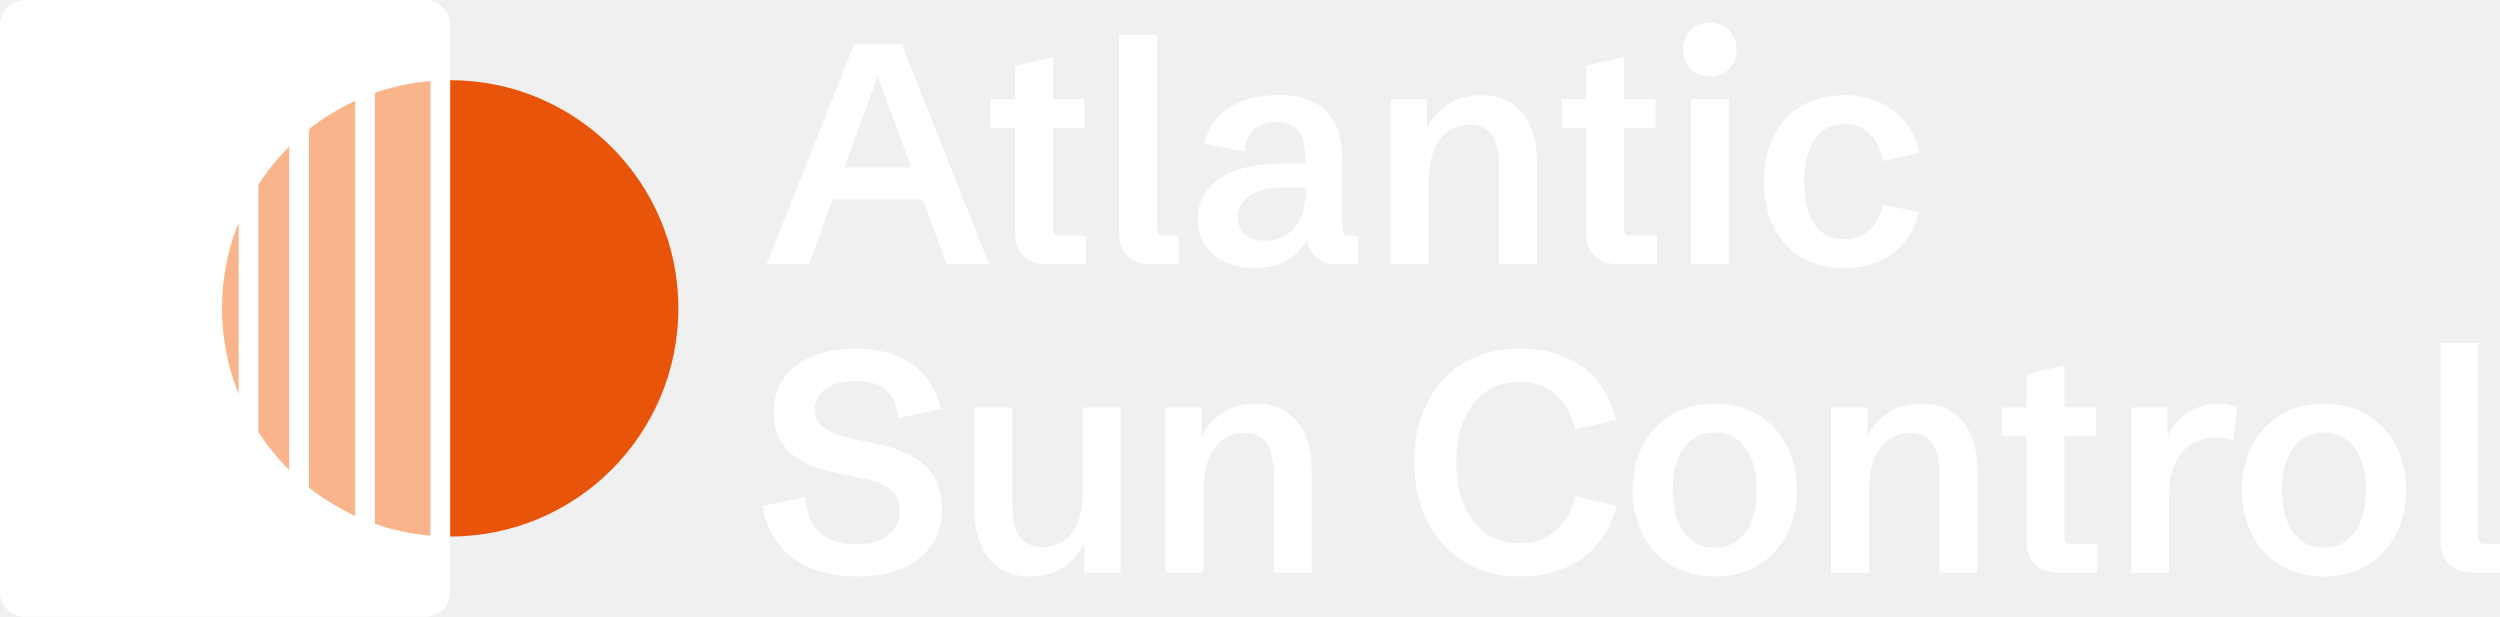
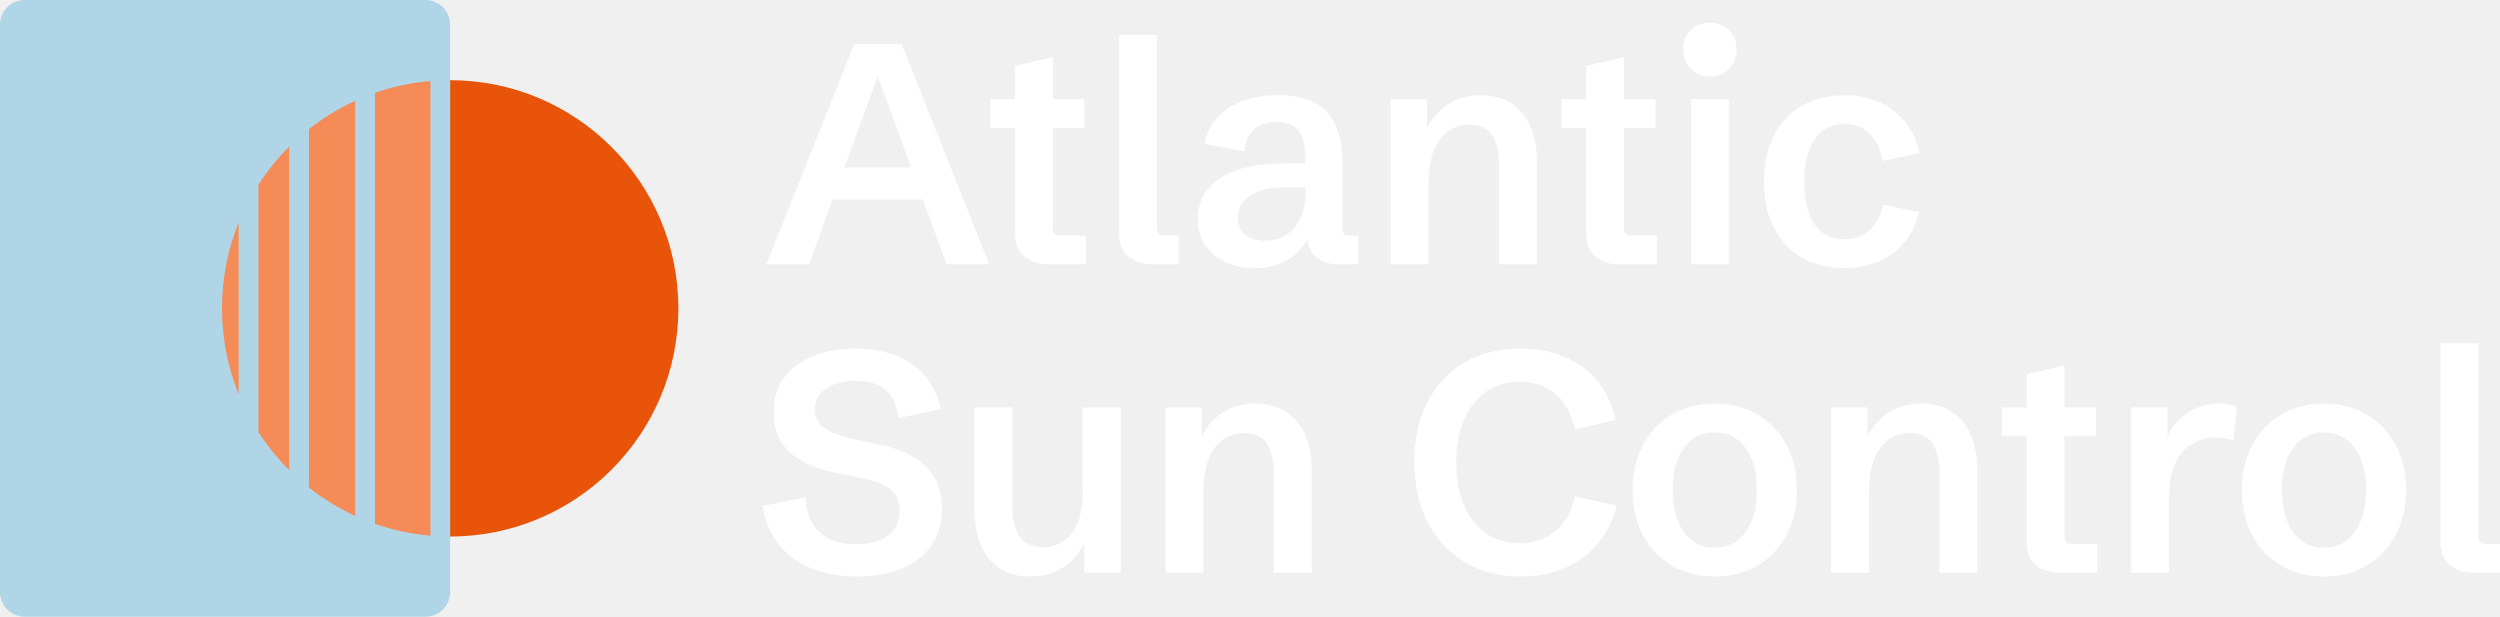
<svg xmlns="http://www.w3.org/2000/svg" width="945.92" height="233.33" viewBox="0 -16.67 945.92 233.33" role="img" aria-label="Atlantic Sun Control">
  <path fill="#E8540A" d="M256.67 100C256.67 147.68 218.01 186.33 170.33 186.33C122.65 186.33 84 147.68 84 100C84 52.32 122.65 13.67 170.33 13.67C218.01 13.67 256.67 52.32 256.67 100Z" />
-   <path fill="#FFFFFF" d="M9.33 -16.67H161C166.15 -16.67 170.33 -12.49 170.33 -7.33V207.33C170.33 212.49 166.15 216.67 161 216.67H9.33C4.18 216.67 0 212.49 0 207.33V-7.33C0 -12.49 4.18 -16.67 9.33 -16.67Z" />
-   <path fill="#F9B48C" d="M162.87 186.01C155.57 185.39 148.53 183.86 141.87 181.53V18.47C148.53 16.14 155.57 14.61 162.87 13.99V186.01ZM134.4 178.52C128.13 175.65 122.26 172.04 116.9 167.82V32.18C122.26 27.96 128.13 24.35 134.4 21.48V178.52ZM109.43 161.19C105.05 156.83 101.14 152 97.77 146.79V53.21C101.14 48 105.05 43.17 109.43 38.81V161.19ZM90.3 67.56V132.44C86.24 122.42 84 111.47 84 100C84 88.53 86.24 77.58 90.3 67.56Z" />
+   <path fill="#AFD5E6" d="M9.33 -16.67H161C166.15 -16.67 170.33 -12.49 170.33 -7.33V207.33C170.33 212.49 166.15 216.67 161 216.67H9.33C4.18 216.67 0 212.49 0 207.33V-7.33C0 -12.49 4.18 -16.67 9.33 -16.67Z" />
+   <path fill="#F58B57" d="M162.87 186.01C155.57 185.39 148.53 183.86 141.87 181.53V18.47C148.53 16.14 155.57 14.61 162.87 13.99V186.01ZM134.4 178.52C128.13 175.65 122.26 172.04 116.9 167.82V32.18C122.26 27.96 128.13 24.35 134.4 21.48V178.52ZM109.43 161.19C105.05 156.83 101.14 152 97.77 146.79V53.21C101.14 48 105.05 43.17 109.43 38.81V161.19ZM90.3 67.56V132.44C86.24 122.42 84 111.47 84 100C84 88.53 86.24 77.58 90.3 67.56Z" />
  <g fill="#FFFFFF">
    <path transform="translate(289.25 83.33)" d="M0.75 0 33.97 -83.33H51.91L85.01 0H68.92L42.88 -71.18L16.84 0ZM20.54 -24.54V-36.63H65.1V-24.54ZM107.23 0Q101.56 0 98.21 -3.04Q94.85 -6.08 94.85 -11.4V-51.62H85.47V-62.5H94.85V-75.06L109.14 -78.41V-62.5H121.06V-51.62H109.14V-14.12Q109.14 -12.15 109.69 -11.52Q110.24 -10.88 112.04 -10.88H121.59V0ZM146.64 0Q140.91 0 137.56 -3.04Q134.2 -6.08 134.2 -11.4V-86.81H148.55V-14.12Q148.55 -12.15 149.1 -11.52Q149.65 -10.88 151.45 -10.88H156.71V0ZM185.42 1.45Q179.34 1.45 174.48 -0.75Q169.62 -2.95 166.78 -7.15Q163.95 -11.34 163.95 -17.19Q163.95 -23.5 167.62 -28.21Q171.3 -32.93 178.5 -35.53Q185.71 -38.14 196.35 -38.14H205.73L204.69 -36.75V-40.28Q204.69 -46.99 202.14 -50.41Q199.59 -53.82 193.69 -53.82Q188.08 -53.82 185.07 -50.87Q182.06 -47.92 181.6 -42.71L166.61 -45.54Q167.36 -50.69 170.8 -54.86Q174.25 -59.03 180.21 -61.52Q186.17 -64 194.56 -64Q202.55 -64 207.93 -61.28Q213.31 -58.56 216 -52.86Q218.69 -47.16 218.69 -38.14V-14.12Q218.69 -12.15 219.24 -11.52Q219.79 -10.88 221.59 -10.88H224.71V0H217.25Q211.57 0 208.39 -3.04Q205.21 -6.08 205.21 -11.4V-14.93L207.64 -14.24Q206.83 -11.75 205.27 -9.03Q203.7 -6.31 201.1 -3.94Q198.5 -1.56 194.65 -0.06Q190.8 1.45 185.42 1.45ZM189.35 -8.91Q193.69 -8.91 197.19 -10.97Q200.69 -13.02 202.75 -17.27Q204.8 -21.53 204.8 -28.01V-29.05H196.59Q189.81 -29.05 186 -27.29Q182.18 -25.52 180.61 -22.95Q179.05 -20.37 179.05 -17.82Q179.05 -15.62 180.06 -13.57Q181.08 -11.52 183.33 -10.21Q185.59 -8.91 189.35 -8.91ZM236.98 0V-62.5H250.69V-48.21L250.29 -50.75Q253.01 -56.66 258.28 -60.3Q263.54 -63.95 271.06 -63.95Q278.07 -63.95 282.78 -60.79Q287.5 -57.64 289.9 -51.94Q292.3 -46.24 292.3 -38.6V0H277.95V-37.62Q277.95 -44.68 275.38 -48.76Q272.8 -52.84 266.72 -52.84Q259.72 -52.84 255.5 -47.16Q251.27 -41.49 251.27 -30.21V0ZM323.32 0Q317.65 0 314.29 -3.04Q310.94 -6.08 310.94 -11.4V-51.62H301.56V-62.5H310.94V-75.06L325.23 -78.41V-62.5H337.15V-51.62H325.23V-14.12Q325.23 -12.15 325.78 -11.52Q326.33 -10.88 328.12 -10.88H337.67V0ZM350.58 0V-62.5H364.87V0ZM357.7 -71.12Q353.24 -71.12 350.41 -73.96Q347.57 -76.79 347.57 -81.25Q347.57 -85.76 350.41 -88.57Q353.24 -91.38 357.7 -91.38Q362.21 -91.38 365.02 -88.57Q367.82 -85.76 367.82 -81.25Q367.82 -76.79 365.02 -73.96Q362.21 -71.12 357.7 -71.12ZM408.91 1.45Q399.42 1.45 392.53 -2.55Q385.65 -6.54 381.92 -13.89Q378.18 -21.24 378.18 -31.25Q378.18 -41.32 381.92 -48.67Q385.65 -56.02 392.53 -59.98Q399.42 -63.95 408.85 -63.95Q415.74 -63.95 421.53 -61.46Q427.31 -58.97 431.37 -54.11Q435.42 -49.25 437.04 -42.19L423.15 -39.06Q421.76 -45.95 418.08 -49.51Q414.41 -53.07 408.8 -53.07Q401.16 -53.07 397.28 -47.16Q393.4 -41.26 393.4 -31.13Q393.4 -21.01 397.25 -15.22Q401.1 -9.43 408.8 -9.43Q414.29 -9.43 418 -12.73Q421.7 -16.03 423.26 -22.57L436.81 -19.68Q435.53 -14.35 432.87 -10.39Q430.21 -6.42 426.48 -3.79Q422.74 -1.16 418.29 0.14Q413.83 1.45 408.91 1.45Z" />
    <path transform="translate(285.49 200.00)" d="M38.83 1.45Q29.4 1.45 21.82 -1.53Q14.24 -4.51 9.35 -10.47Q4.46 -16.44 3.01 -25.23L19.27 -28.53Q19.68 -19.73 24.59 -15.25Q29.51 -10.76 38.43 -10.76Q44.16 -10.76 47.77 -12.41Q51.39 -14.06 53.15 -16.93Q54.92 -19.79 54.92 -23.44Q54.92 -28.76 51.36 -31.51Q47.8 -34.26 41.9 -35.47L32.52 -37.38Q28.7 -38.14 24.33 -39.5Q19.97 -40.86 16.09 -43.37Q12.21 -45.89 9.75 -50.09Q7.29 -54.28 7.29 -60.65Q7.29 -68.75 11.46 -74.1Q15.62 -79.46 22.63 -82.12Q29.63 -84.78 38.08 -84.78Q46.93 -84.78 53.65 -82.06Q60.36 -79.34 64.67 -74.22Q68.98 -69.1 70.43 -61.81L54.46 -58.51Q53.99 -62.91 52.17 -66.06Q50.35 -69.21 46.99 -70.89Q43.63 -72.57 38.25 -72.57Q33.68 -72.57 30.21 -71.3Q26.74 -70.02 24.77 -67.56Q22.8 -65.1 22.8 -61.57Q22.8 -57.12 26.56 -54.6Q30.32 -52.08 37.67 -50.52L47.22 -48.5Q53.18 -47.28 58.59 -44.59Q64 -41.9 67.45 -37.01Q70.89 -32.12 70.89 -24.19Q70.89 -15.97 66.87 -10.21Q62.85 -4.46 55.64 -1.5Q48.44 1.45 38.83 1.45ZM104.34 1.45Q97.4 1.45 92.68 -1.71Q87.96 -4.86 85.59 -10.59Q83.22 -16.32 83.22 -23.9V-62.5H97.51V-25.46Q97.51 -17.88 100.23 -13.77Q102.95 -9.66 109.26 -9.66Q113.43 -9.66 116.78 -11.83Q120.14 -14 122.16 -18.69Q124.19 -23.38 124.19 -30.96V-62.5H138.54V0H124.77V-14.7L125.17 -12.09Q122.51 -5.96 117.22 -2.26Q111.92 1.45 104.34 1.45ZM155.5 0V-62.5H169.21V-48.21L168.81 -50.75Q171.53 -56.66 176.79 -60.3Q182.06 -63.95 189.58 -63.95Q196.59 -63.95 201.3 -60.79Q206.02 -57.64 208.42 -51.94Q210.82 -46.24 210.82 -38.6V0H196.47V-37.62Q196.47 -44.68 193.89 -48.76Q191.32 -52.84 185.24 -52.84Q178.24 -52.84 174.02 -47.16Q169.79 -41.49 169.79 -30.21V0ZM289.93 1.45Q277.72 1.45 268.66 -3.99Q259.61 -9.43 254.63 -19.21Q249.65 -28.99 249.65 -41.96Q249.65 -54.63 254.48 -64.27Q259.32 -73.9 268.34 -79.34Q277.37 -84.78 289.81 -84.78Q303.36 -84.78 313.05 -77.95Q322.74 -71.12 325.81 -57.81L310.42 -54.22Q308.39 -63.31 302.92 -67.77Q297.45 -72.22 289.7 -72.22Q282.06 -72.22 276.65 -68.37Q271.24 -64.53 268.37 -57.67Q265.51 -50.81 265.51 -41.72Q265.51 -32.52 268.43 -25.61Q271.35 -18.69 276.71 -14.9Q282.06 -11.11 289.41 -11.11Q297.4 -11.11 303.01 -15.77Q308.62 -20.43 310.42 -28.88L326.22 -25.35Q322.8 -12.38 313.14 -5.47Q303.47 1.45 289.93 1.45ZM363.32 1.45Q354.12 1.45 347.09 -2.69Q340.06 -6.83 336.15 -14.21Q332.25 -21.59 332.25 -31.25Q332.25 -40.91 336.15 -48.29Q340.06 -55.67 347.09 -59.81Q354.12 -63.95 363.32 -63.95Q372.52 -63.95 379.53 -59.81Q386.53 -55.67 390.46 -48.29Q394.4 -40.91 394.4 -31.25Q394.4 -21.59 390.46 -14.21Q386.53 -6.83 379.5 -2.69Q372.47 1.45 363.32 1.45ZM363.32 -9.43Q370.67 -9.43 374.96 -15.31Q379.24 -21.18 379.24 -31.25Q379.24 -41.38 374.96 -47.22Q370.67 -53.07 363.32 -53.07Q355.92 -53.07 351.66 -47.22Q347.41 -41.38 347.41 -31.25Q347.41 -21.18 351.66 -15.31Q355.92 -9.43 363.32 -9.43ZM407.36 0V-62.5H421.08V-48.21L420.67 -50.75Q423.39 -56.66 428.66 -60.3Q433.93 -63.95 441.45 -63.95Q448.45 -63.95 453.17 -60.79Q457.88 -57.64 460.29 -51.94Q462.69 -46.24 462.69 -38.6V0H448.34V-37.62Q448.34 -44.68 445.76 -48.76Q443.18 -52.84 437.11 -52.84Q430.11 -52.84 425.88 -47.16Q421.66 -41.49 421.66 -30.21V0ZM493.71 0Q488.03 0 484.68 -3.04Q481.32 -6.08 481.32 -11.4V-51.62H471.95V-62.5H481.32V-75.06L495.62 -78.41V-62.5H507.54V-51.62H495.62V-14.12Q495.62 -12.15 496.17 -11.52Q496.71 -10.88 498.51 -10.88H508.06V0ZM520.9 0V-62.5H534.62V-48.73L534.1 -50.46Q536.99 -57.23 542.43 -60.59Q547.87 -63.95 554.01 -63.95Q555.74 -63.95 557.51 -63.66Q559.27 -63.37 560.89 -62.67L559.62 -50.12Q556.09 -51.16 552.73 -51.16Q550.24 -51.16 547.21 -50.26Q544.17 -49.36 541.45 -46.93Q538.73 -44.5 536.96 -39.96Q535.2 -35.42 535.2 -28.18V0ZM593.82 1.45Q584.62 1.45 577.59 -2.69Q570.55 -6.83 566.65 -14.21Q562.74 -21.59 562.74 -31.25Q562.74 -40.91 566.65 -48.29Q570.55 -55.67 577.59 -59.81Q584.62 -63.95 593.82 -63.95Q603.02 -63.95 610.02 -59.81Q617.02 -55.67 620.96 -48.29Q624.89 -40.91 624.89 -31.25Q624.89 -21.59 620.96 -14.21Q617.02 -6.83 609.99 -2.69Q602.96 1.45 593.82 1.45ZM593.82 -9.43Q601.17 -9.43 605.45 -15.31Q609.73 -21.18 609.73 -31.25Q609.73 -41.38 605.45 -47.22Q601.17 -53.07 593.82 -53.07Q586.41 -53.07 582.16 -47.22Q577.9 -41.38 577.9 -31.25Q577.9 -21.18 582.16 -15.31Q586.41 -9.43 593.82 -9.43ZM650.36 0Q644.63 0 641.27 -3.04Q637.92 -6.08 637.92 -11.4V-86.81H652.27V-14.12Q652.27 -12.15 652.82 -11.52Q653.37 -10.88 655.16 -10.88H660.43V0Z" />
  </g>
</svg>
